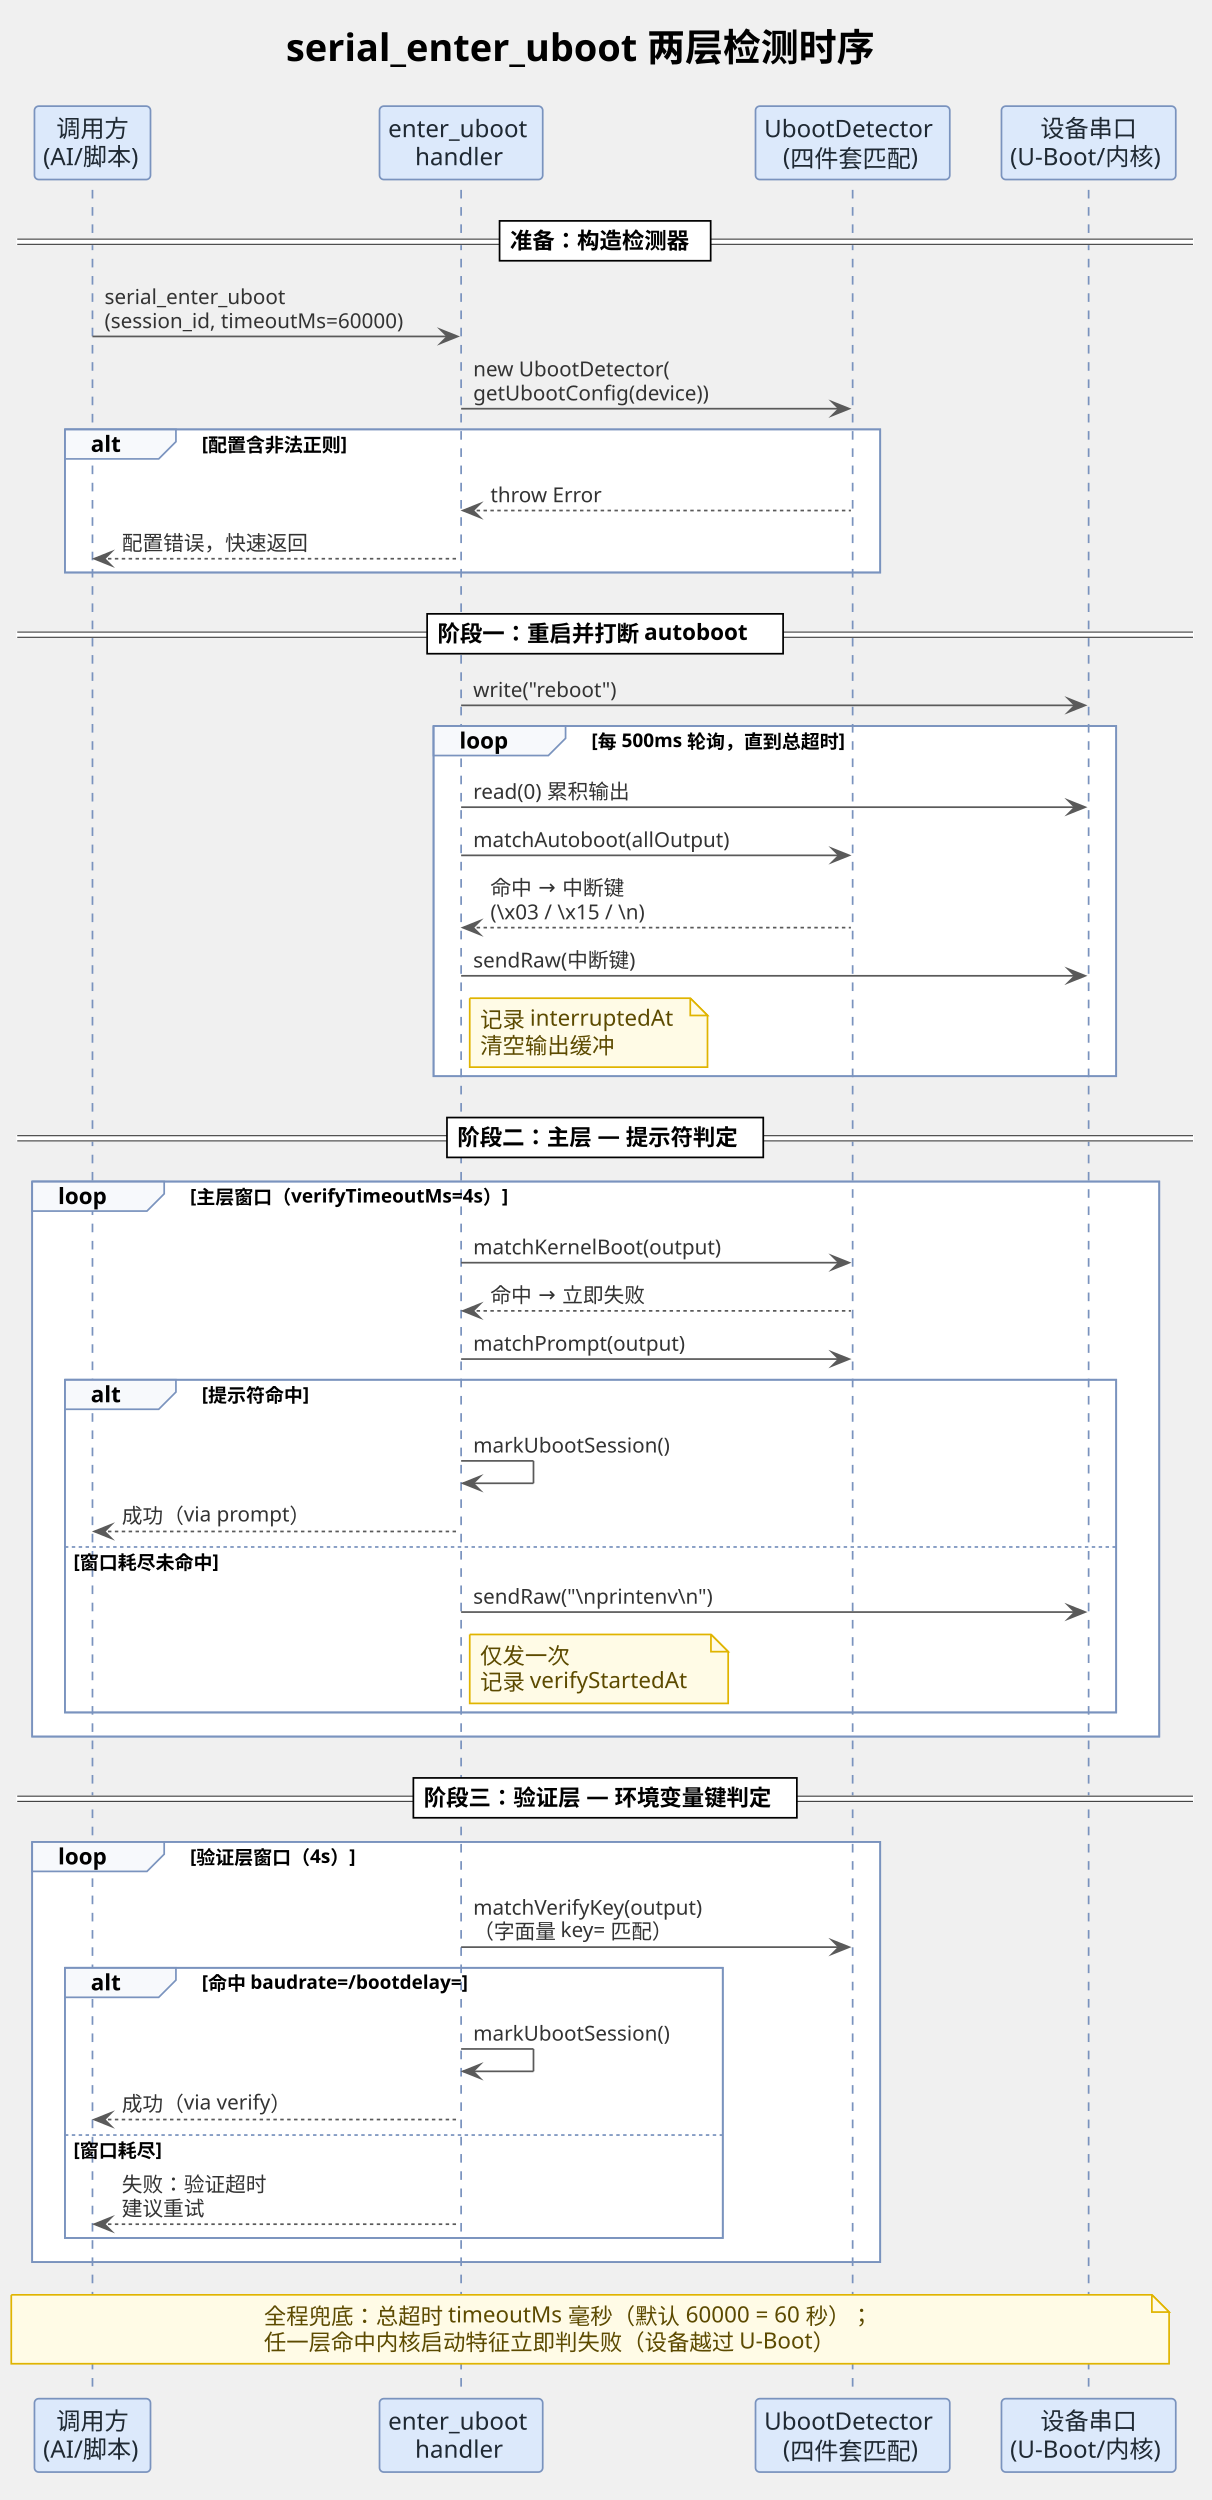
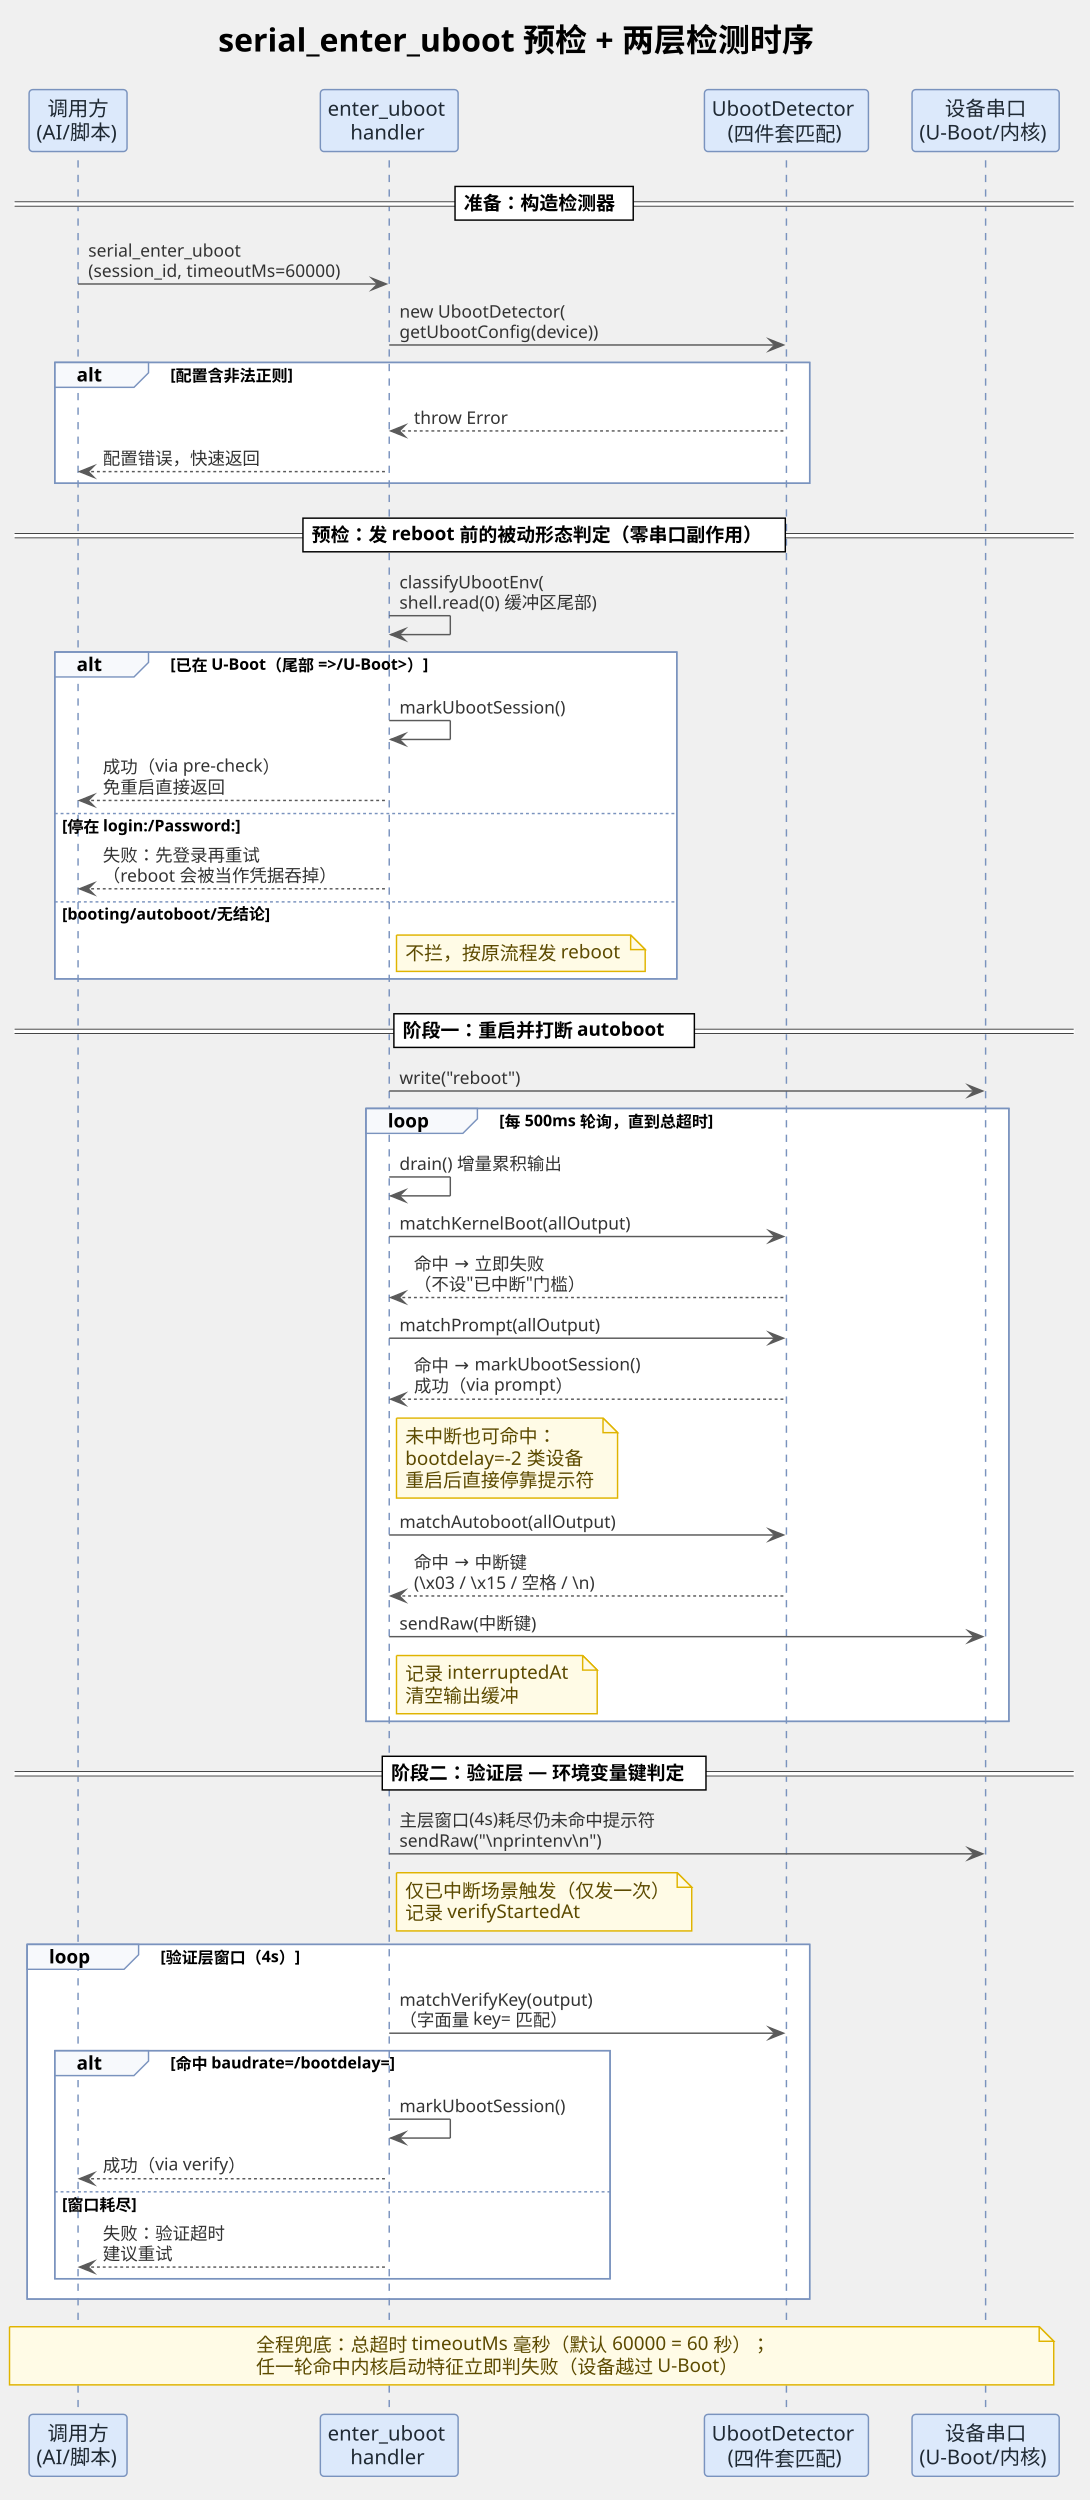
- <svg xmlns="http://www.w3.org/2000/svg" version="1.1" data-diagram-type="SEQUENCE" style="width:703px;height:1451px;background:#FFFFFF;" width="703px" height="1451px" viewBox="0 0 703 1451" zoomAndPan="magnify" preserveAspectRatio="none" contentStyleType="text/css">
+ <svg xmlns="http://www.w3.org/2000/svg" version="1.1" data-diagram-type="SEQUENCE" style="width:749px;height:1719px;background:#FFFFFF;" width="749px" height="1719px" viewBox="0 0 749 1719" zoomAndPan="magnify" preserveAspectRatio="none" contentStyleType="text/css">
  <defs />
  <g font-family="sans-serif" lengthAdjust="spacing">
    <g class="title" data-source-line="18">
-       <text x="165.971" y="35.421" fill="#000" font-size="22" textLength="369.478" font-weight="700" font-family="'Segoe UI'">serial_enter_uboot 两层检测时序</text>
-     </g>
-     <rect x="37.673" y="249.211" width="473.203" height="83.07" fill="#FFF" style="stroke:#FFF;stroke-width:1;" />
-     <rect x="37.673" y="249.211" width="473.203" height="83.07" fill="none" style="stroke:#7A93BE;stroke-width:1;" />
-     <rect x="251.634" y="421.383" width="396.203" height="203.242" fill="#FFF" style="stroke:#FFF;stroke-width:1;" />
-     <rect x="251.634" y="421.383" width="396.203" height="203.242" fill="none" style="stroke:#7A93BE;stroke-width:1;" />
-     <rect x="18.673" y="685.758" width="654.164" height="322.148" fill="#FFF" style="stroke:#FFF;stroke-width:1;" />
-     <rect x="18.673" y="685.758" width="654.164" height="322.148" fill="none" style="stroke:#7A93BE;stroke-width:1;" />
-     <rect x="37.673" y="800.797" width="610.164" height="193.109" fill="#FFF" style="stroke:#FFF;stroke-width:1;" />
-     <rect x="37.673" y="800.797" width="610.164" height="193.109" fill="none" style="stroke:#7A93BE;stroke-width:1;" />
-     <rect x="18.673" y="1069.039" width="492.203" height="243.883" fill="#FFF" style="stroke:#FFF;stroke-width:1;" />
-     <rect x="18.673" y="1069.039" width="492.203" height="243.883" fill="none" style="stroke:#7A93BE;stroke-width:1;" />
-     <rect x="37.673" y="1142.109" width="381.824" height="156.813" fill="#FFF" style="stroke:#FFF;stroke-width:1;" />
-     <rect x="37.673" y="1142.109" width="381.824" height="156.813" fill="none" style="stroke:#7A93BE;stroke-width:1;" />
-     <g>
-       <rect x="50.173" y="110.203" width="8" height="1276.984" fill="#000" fill-opacity="0" />
-       <line x1="53.673" y1="110.203" x2="53.673" y2="1387.188" style="stroke:#7A93BE;stroke-width:1;stroke-dasharray:5,5;" />
-     </g>
-     <g>
-       <rect x="264.134" y="110.203" width="8" height="1276.984" fill="#000" fill-opacity="0" />
-       <line x1="267.634" y1="110.203" x2="267.634" y2="1387.188" style="stroke:#7A93BE;stroke-width:1;stroke-dasharray:5,5;" />
-     </g>
-     <g>
-       <rect x="491.376" y="110.203" width="8" height="1276.984" fill="#000" fill-opacity="0" />
-       <line x1="494.876" y1="110.203" x2="494.876" y2="1387.188" style="stroke:#7A93BE;stroke-width:1;stroke-dasharray:5,5;" />
-     </g>
-     <g>
-       <rect x="628.337" y="110.203" width="8" height="1276.984" fill="#000" fill-opacity="0" />
-       <line x1="631.837" y1="110.203" x2="631.837" y2="1387.188" style="stroke:#7A93BE;stroke-width:1;stroke-dasharray:5,5;" />
+       <text x="150.029" y="35.421" fill="#000" font-size="22" textLength="447.23" font-weight="700" font-family="'Segoe UI'">serial_enter_uboot 预检 + 两层检测时序</text>
+     </g>
+     <rect x="37.673" y="249.211" width="519.071" height="83.07" fill="#FFF" style="stroke:#FFF;stroke-width:1;" />
+     <rect x="37.673" y="249.211" width="519.071" height="83.07" fill="none" style="stroke:#7A93BE;stroke-width:1;" />
+     <rect x="37.673" y="448.352" width="427.693" height="224.719" fill="#FFF" style="stroke:#FFF;stroke-width:1;" />
+     <rect x="37.673" y="448.352" width="427.693" height="224.719" fill="none" style="stroke:#7A93BE;stroke-width:1;" />
+     <rect x="251.634" y="762.172" width="442.071" height="421.453" fill="#FFF" style="stroke:#FFF;stroke-width:1;" />
+     <rect x="251.634" y="762.172" width="442.071" height="421.453" fill="none" style="stroke:#7A93BE;stroke-width:1;" />
+     <rect x="18.673" y="1336.961" width="538.071" height="243.883" fill="#FFF" style="stroke:#FFF;stroke-width:1;" />
+     <rect x="18.673" y="1336.961" width="538.071" height="243.883" fill="none" style="stroke:#7A93BE;stroke-width:1;" />
+     <rect x="37.673" y="1410.031" width="381.824" height="156.813" fill="#FFF" style="stroke:#FFF;stroke-width:1;" />
+     <rect x="37.673" y="1410.031" width="381.824" height="156.813" fill="none" style="stroke:#7A93BE;stroke-width:1;" />
+     <g>
+       <rect x="50.173" y="110.203" width="8" height="1544.906" fill="#000" fill-opacity="0" />
+       <line x1="53.673" y1="110.203" x2="53.673" y2="1655.109" style="stroke:#7A93BE;stroke-width:1;stroke-dasharray:5,5;" />
+     </g>
+     <g>
+       <rect x="264.134" y="110.203" width="8" height="1544.906" fill="#000" fill-opacity="0" />
+       <line x1="267.634" y1="110.203" x2="267.634" y2="1655.109" style="stroke:#7A93BE;stroke-width:1;stroke-dasharray:5,5;" />
+     </g>
+     <g>
+       <rect x="537.245" y="110.203" width="8" height="1544.906" fill="#000" fill-opacity="0" />
+       <line x1="540.745" y1="110.203" x2="540.745" y2="1655.109" style="stroke:#7A93BE;stroke-width:1;stroke-dasharray:5,5;" />
+     </g>
+     <g>
+       <rect x="674.206" y="110.203" width="8" height="1544.906" fill="#000" fill-opacity="0" />
+       <line x1="677.706" y1="110.203" x2="677.706" y2="1655.109" style="stroke:#7A93BE;stroke-width:1;stroke-dasharray:5,5;" />
    </g>
    <rect x="20" y="61.609" width="67.347" height="42.594" fill="#DCE9FB" style="stroke:#7A93BE;stroke-width:1;" rx="2.5" ry="2.5" />
    <text x="32.673" y="79.604" fill="#1F2933" font-size="14" textLength="42" font-family="'Segoe UI'">调用方</text>
    <text x="25" y="95.901" fill="#1F2933" font-size="14" textLength="57.347" font-family="'Segoe UI'">(AI/脚本)</text>
    <rect x="220.272" y="61.609" width="94.725" height="42.594" fill="#DCE9FB" style="stroke:#7A93BE;stroke-width:1;" rx="2.5" ry="2.5" />
    <text x="225.272" y="79.604" fill="#1F2933" font-size="14" textLength="84.725" font-family="'Segoe UI'">enter_uboot</text>
    <text x="240.899" y="95.901" fill="#1F2933" font-size="14" textLength="53.471" font-family="'Segoe UI'">handler</text>
-     <rect x="438.497" y="61.609" width="112.758" height="42.594" fill="#DCE9FB" style="stroke:#7A93BE;stroke-width:1;" rx="2.5" ry="2.5" />
-     <text x="443.497" y="79.604" fill="#1F2933" font-size="14" textLength="102.758" font-family="'Segoe UI'">UbootDetector</text>
-     <text x="454.415" y="95.901" fill="#1F2933" font-size="14" textLength="80.924" font-family="'Segoe UI'">(四件套匹配)</text>
-     <rect x="581.255" y="61.609" width="101.164" height="42.594" fill="#DCE9FB" style="stroke:#7A93BE;stroke-width:1;" rx="2.5" ry="2.5" />
-     <text x="603.837" y="79.604" fill="#1F2933" font-size="14" textLength="56" font-family="'Segoe UI'">设备串口</text>
-     <text x="586.255" y="95.901" fill="#1F2933" font-size="14" textLength="91.164" font-family="'Segoe UI'">(U-Boot/内核)</text>
-     <rect x="20" y="1392.188" width="67.347" height="42.594" fill="#DCE9FB" style="stroke:#7A93BE;stroke-width:1;" rx="2.5" ry="2.5" />
-     <text x="32.673" y="1410.183" fill="#1F2933" font-size="14" textLength="42" font-family="'Segoe UI'">调用方</text>
-     <text x="25" y="1426.479" fill="#1F2933" font-size="14" textLength="57.347" font-family="'Segoe UI'">(AI/脚本)</text>
-     <rect x="220.272" y="1392.188" width="94.725" height="42.594" fill="#DCE9FB" style="stroke:#7A93BE;stroke-width:1;" rx="2.5" ry="2.5" />
-     <text x="225.272" y="1410.183" fill="#1F2933" font-size="14" textLength="84.725" font-family="'Segoe UI'">enter_uboot</text>
-     <text x="240.899" y="1426.479" fill="#1F2933" font-size="14" textLength="53.471" font-family="'Segoe UI'">handler</text>
-     <rect x="438.497" y="1392.188" width="112.758" height="42.594" fill="#DCE9FB" style="stroke:#7A93BE;stroke-width:1;" rx="2.5" ry="2.5" />
-     <text x="443.497" y="1410.183" fill="#1F2933" font-size="14" textLength="102.758" font-family="'Segoe UI'">UbootDetector</text>
-     <text x="454.415" y="1426.479" fill="#1F2933" font-size="14" textLength="80.924" font-family="'Segoe UI'">(四件套匹配)</text>
-     <rect x="581.255" y="1392.188" width="101.164" height="42.594" fill="#DCE9FB" style="stroke:#7A93BE;stroke-width:1;" rx="2.5" ry="2.5" />
-     <text x="603.837" y="1410.183" fill="#1F2933" font-size="14" textLength="56" font-family="'Segoe UI'">设备串口</text>
-     <text x="586.255" y="1426.479" fill="#1F2933" font-size="14" textLength="91.164" font-family="'Segoe UI'">(U-Boot/内核)</text>
-     <rect x="10" y="138.77" width="682.419" height="3" fill="#FFF" style="stroke:#FFF;stroke-width:1;" />
-     <line x1="10" y1="138.77" x2="692.419" y2="138.77" style="stroke:#000;stroke-width:0.5;" />
-     <line x1="10" y1="141.77" x2="692.419" y2="141.77" style="stroke:#000;stroke-width:0.5;" />
-     <rect x="289.947" y="128.203" width="122.526" height="23.133" fill="#FFF" style="stroke:#000;stroke-width:1;" />
-     <text x="295.947" y="144.27" fill="#000" font-size="13" textLength="104" font-weight="700" font-family="'Segoe UI'">准备：构造检测器</text>
+     <rect x="484.366" y="61.609" width="112.758" height="42.594" fill="#DCE9FB" style="stroke:#7A93BE;stroke-width:1;" rx="2.5" ry="2.5" />
+     <text x="489.366" y="79.604" fill="#1F2933" font-size="14" textLength="102.758" font-family="'Segoe UI'">UbootDetector</text>
+     <text x="500.283" y="95.901" fill="#1F2933" font-size="14" textLength="80.924" font-family="'Segoe UI'">(四件套匹配)</text>
+     <rect x="627.124" y="61.609" width="101.164" height="42.594" fill="#DCE9FB" style="stroke:#7A93BE;stroke-width:1;" rx="2.5" ry="2.5" />
+     <text x="649.706" y="79.604" fill="#1F2933" font-size="14" textLength="56" font-family="'Segoe UI'">设备串口</text>
+     <text x="632.124" y="95.901" fill="#1F2933" font-size="14" textLength="91.164" font-family="'Segoe UI'">(U-Boot/内核)</text>
+     <rect x="20" y="1660.109" width="67.347" height="42.594" fill="#DCE9FB" style="stroke:#7A93BE;stroke-width:1;" rx="2.5" ry="2.5" />
+     <text x="32.673" y="1678.104" fill="#1F2933" font-size="14" textLength="42" font-family="'Segoe UI'">调用方</text>
+     <text x="25" y="1694.401" fill="#1F2933" font-size="14" textLength="57.347" font-family="'Segoe UI'">(AI/脚本)</text>
+     <rect x="220.272" y="1660.109" width="94.725" height="42.594" fill="#DCE9FB" style="stroke:#7A93BE;stroke-width:1;" rx="2.5" ry="2.5" />
+     <text x="225.272" y="1678.104" fill="#1F2933" font-size="14" textLength="84.725" font-family="'Segoe UI'">enter_uboot</text>
+     <text x="240.899" y="1694.401" fill="#1F2933" font-size="14" textLength="53.471" font-family="'Segoe UI'">handler</text>
+     <rect x="484.366" y="1660.109" width="112.758" height="42.594" fill="#DCE9FB" style="stroke:#7A93BE;stroke-width:1;" rx="2.5" ry="2.5" />
+     <text x="489.366" y="1678.104" fill="#1F2933" font-size="14" textLength="102.758" font-family="'Segoe UI'">UbootDetector</text>
+     <text x="500.283" y="1694.401" fill="#1F2933" font-size="14" textLength="80.924" font-family="'Segoe UI'">(四件套匹配)</text>
+     <rect x="627.124" y="1660.109" width="101.164" height="42.594" fill="#DCE9FB" style="stroke:#7A93BE;stroke-width:1;" rx="2.5" ry="2.5" />
+     <text x="649.706" y="1678.104" fill="#1F2933" font-size="14" textLength="56" font-family="'Segoe UI'">设备串口</text>
+     <text x="632.124" y="1694.401" fill="#1F2933" font-size="14" textLength="91.164" font-family="'Segoe UI'">(U-Boot/内核)</text>
+     <rect x="10" y="138.77" width="728.288" height="3" fill="#FFF" style="stroke:#FFF;stroke-width:1;" />
+     <line x1="10" y1="138.77" x2="738.288" y2="138.77" style="stroke:#000;stroke-width:0.5;" />
+     <line x1="10" y1="141.77" x2="738.288" y2="141.77" style="stroke:#000;stroke-width:0.5;" />
+     <rect x="312.881" y="128.203" width="122.526" height="23.133" fill="#FFF" style="stroke:#000;stroke-width:1;" />
+     <text x="318.881" y="144.27" fill="#000" font-size="13" textLength="104" font-weight="700" font-family="'Segoe UI'">准备：构造检测器</text>
    <polygon points="255.634,191.273,265.634,195.273,255.634,199.273,259.634,195.273" fill="#5A5A5A" style="stroke:#5A5A5A;stroke-width:1;stroke-linejoin:miter;stroke-miterlimit:10;" />
    <line x1="53.673" y1="195.273" x2="261.634" y2="195.273" style="stroke:#5A5A5A;stroke-width:1;" />
    <text x="60.673" y="176.475" fill="#333" font-size="12" textLength="111.211" font-family="'Segoe UI'">serial_enter_uboot</text>
    <text x="60.673" y="190.443" fill="#333" font-size="12" textLength="189.961" font-family="'Segoe UI'">(session_id, timeoutMs=60000)</text>
-     <polygon points="482.876,233.211,492.876,237.211,482.876,241.211,486.876,237.211" fill="#5A5A5A" style="stroke:#5A5A5A;stroke-width:1;stroke-linejoin:miter;stroke-miterlimit:10;" />
-     <line x1="267.634" y1="237.211" x2="488.876" y2="237.211" style="stroke:#5A5A5A;stroke-width:1;" />
+     <polygon points="528.745,233.211,538.745,237.211,528.745,241.211,532.745,237.211" fill="#5A5A5A" style="stroke:#5A5A5A;stroke-width:1;stroke-linejoin:miter;stroke-miterlimit:10;" />
+     <line x1="267.634" y1="237.211" x2="534.745" y2="237.211" style="stroke:#5A5A5A;stroke-width:1;" />
    <text x="274.634" y="218.412" fill="#333" font-size="12" textLength="121.377" font-family="'Segoe UI'">new UbootDetector(</text>
    <text x="274.634" y="232.381" fill="#333" font-size="12" textLength="147.457" font-family="'Segoe UI'">getUbootConfig(device))</text>
    <path d="M37.673,249.211 L102.116,249.211 L102.116,256.344 L92.116,266.344 L37.673,266.344 L37.673,249.211" style="stroke:#7A93BE;stroke-width:1;" fill="#F7F9FC" />
-     <rect x="37.673" y="249.211" width="473.203" height="83.07" fill="none" style="stroke:#7A93BE;stroke-width:1;" />
+     <rect x="37.673" y="249.211" width="519.071" height="83.07" fill="none" style="stroke:#7A93BE;stroke-width:1;" />
    <text x="52.673" y="262.278" fill="#000" font-size="13" textLength="19.443" font-weight="700" font-family="'Segoe UI'">alt</text>
    <text x="117.116" y="261.421" fill="#000" font-size="11" textLength="87.054" font-weight="700" font-family="'Segoe UI'">[配置含非法正则]</text>
    <polygon points="278.634,292.313,268.634,296.313,278.634,300.313,274.634,296.313" fill="#5A5A5A" style="stroke:#5A5A5A;stroke-width:1;stroke-linejoin:miter;stroke-miterlimit:10;" />
-     <line x1="272.634" y1="296.313" x2="493.876" y2="296.313" style="stroke:#5A5A5A;stroke-width:1;stroke-dasharray:2,2;" />
+     <line x1="272.634" y1="296.313" x2="539.745" y2="296.313" style="stroke:#5A5A5A;stroke-width:1;stroke-dasharray:2,2;" />
    <text x="284.634" y="291.482" fill="#333" font-size="12" textLength="67.939" font-family="'Segoe UI'">throw Error</text>
    <polygon points="64.673,320.281,54.673,324.281,64.673,328.281,60.673,324.281" fill="#5A5A5A" style="stroke:#5A5A5A;stroke-width:1;stroke-linejoin:miter;stroke-miterlimit:10;" />
    <line x1="58.673" y1="324.281" x2="266.634" y2="324.281" style="stroke:#5A5A5A;stroke-width:1;stroke-dasharray:2,2;" />
    <text x="70.673" y="319.451" fill="#333" font-size="12" textLength="108.001" font-family="'Segoe UI'">配置错误，快速返回</text>
-     <rect x="10" y="366.848" width="682.419" height="3" fill="#FFF" style="stroke:#FFF;stroke-width:1;" />
-     <line x1="10" y1="366.848" x2="692.419" y2="366.848" style="stroke:#000;stroke-width:0.5;" />
-     <line x1="10" y1="369.848" x2="692.419" y2="369.848" style="stroke:#000;stroke-width:0.5;" />
-     <rect x="247.906" y="356.281" width="206.607" height="23.133" fill="#FFF" style="stroke:#000;stroke-width:1;" />
-     <text x="253.906" y="372.348" fill="#000" font-size="13" textLength="188.081" font-weight="700" font-family="'Segoe UI'">阶段一：重启并打断 autoboot</text>
-     <polygon points="619.837,405.383,629.837,409.383,619.837,413.383,623.837,409.383" fill="#5A5A5A" style="stroke:#5A5A5A;stroke-width:1;stroke-linejoin:miter;stroke-miterlimit:10;" />
-     <line x1="267.634" y1="409.383" x2="625.837" y2="409.383" style="stroke:#5A5A5A;stroke-width:1;" />
-     <text x="274.634" y="404.553" fill="#333" font-size="12" textLength="89.895" font-family="'Segoe UI'">write("reboot")</text>
-     <path d="M251.634,421.383 L328.258,421.383 L328.258,428.516 L318.258,438.516 L251.634,438.516 L251.634,421.383" style="stroke:#7A93BE;stroke-width:1;" fill="#F7F9FC" />
-     <rect x="251.634" y="421.383" width="396.203" height="203.242" fill="none" style="stroke:#7A93BE;stroke-width:1;" />
-     <text x="266.634" y="434.45" fill="#000" font-size="13" textLength="31.624" font-weight="700" font-family="'Segoe UI'">loop</text>
-     <text x="343.258" y="433.593" fill="#000" font-size="11" textLength="157.684" font-weight="700" font-family="'Segoe UI'">[每 500ms 轮询，直到总超时]</text>
-     <polygon points="619.837,464.484,629.837,468.484,619.837,472.484,623.837,468.484" fill="#5A5A5A" style="stroke:#5A5A5A;stroke-width:1;stroke-linejoin:miter;stroke-miterlimit:10;" />
-     <line x1="267.634" y1="468.484" x2="625.837" y2="468.484" style="stroke:#5A5A5A;stroke-width:1;" />
-     <text x="274.634" y="463.654" fill="#333" font-size="12" textLength="96.1" font-family="'Segoe UI'">read(0) 累积输出</text>
-     <polygon points="482.876,492.453,492.876,496.453,482.876,500.453,486.876,496.453" fill="#5A5A5A" style="stroke:#5A5A5A;stroke-width:1;stroke-linejoin:miter;stroke-miterlimit:10;" />
-     <line x1="267.634" y1="496.453" x2="488.876" y2="496.453" style="stroke:#5A5A5A;stroke-width:1;" />
-     <text x="274.634" y="491.623" fill="#333" font-size="12" textLength="157.887" font-family="'Segoe UI'">matchAutoboot(allOutput)</text>
-     <polygon points="278.634,534.391,268.634,538.391,278.634,542.391,274.634,538.391" fill="#5A5A5A" style="stroke:#5A5A5A;stroke-width:1;stroke-linejoin:miter;stroke-miterlimit:10;" />
-     <line x1="272.634" y1="538.391" x2="493.876" y2="538.391" style="stroke:#5A5A5A;stroke-width:1;stroke-dasharray:2,2;" />
-     <text x="284.634" y="519.592" fill="#333" font-size="12" textLength="77.684" font-family="'Segoe UI'">命中 → 中断键</text>
-     <text x="284.634" y="533.561" fill="#333" font-size="12" textLength="97.184" font-family="'Segoe UI'">(\x03 / \x15 / \n)</text>
-     <polygon points="619.837,562.359,629.837,566.359,619.837,570.359,623.837,566.359" fill="#5A5A5A" style="stroke:#5A5A5A;stroke-width:1;stroke-linejoin:miter;stroke-miterlimit:10;" />
-     <line x1="267.634" y1="566.359" x2="625.837" y2="566.359" style="stroke:#5A5A5A;stroke-width:1;" />
-     <text x="274.634" y="561.529" fill="#333" font-size="12" textLength="99.727" font-family="'Segoe UI'">sendRaw(中断键)</text>
-     <path d="M272.634,579.359 L272.634,619.359 L410.634,619.359 L410.634,589.359 L400.634,579.359 L272.634,579.359" style="stroke:#E0B400;stroke-width:1;" fill="#FFFBE6" />
-     <path d="M400.634,579.359 L400.634,589.359 L410.634,589.359 L400.634,579.359" style="stroke:#E0B400;stroke-width:1;" fill="#FFFBE6" />
-     <text x="278.634" y="596.426" fill="#5C4A00" font-size="13" textLength="117.597" font-family="'Segoe UI'">记录 interruptedAt</text>
-     <text x="278.634" y="611.559" fill="#5C4A00" font-size="13" textLength="78" font-family="'Segoe UI'">清空输出缓冲</text>
-     <rect x="10" y="659.191" width="682.419" height="3" fill="#FFF" style="stroke:#FFF;stroke-width:1;" />
-     <line x1="10" y1="659.191" x2="692.419" y2="659.191" style="stroke:#000;stroke-width:0.5;" />
-     <line x1="10" y1="662.191" x2="692.419" y2="662.191" style="stroke:#000;stroke-width:0.5;" />
-     <rect x="259.421" y="648.625" width="183.578" height="23.133" fill="#FFF" style="stroke:#000;stroke-width:1;" />
-     <text x="265.421" y="664.692" fill="#000" font-size="13" textLength="165.052" font-weight="700" font-family="'Segoe UI'">阶段二：主层 — 提示符判定</text>
-     <path d="M18.673,685.758 L95.297,685.758 L95.297,692.891 L85.297,702.891 L18.673,702.891 L18.673,685.758" style="stroke:#7A93BE;stroke-width:1;" fill="#F7F9FC" />
-     <rect x="18.673" y="685.758" width="654.164" height="322.148" fill="none" style="stroke:#7A93BE;stroke-width:1;" />
-     <text x="33.673" y="698.825" fill="#000" font-size="13" textLength="31.624" font-weight="700" font-family="'Segoe UI'">loop</text>
-     <text x="110.297" y="697.968" fill="#000" font-size="11" textLength="203.591" font-weight="700" font-family="'Segoe UI'">[主层窗口（verifyTimeoutMs=4s）]</text>
-     <polygon points="482.876,728.859,492.876,732.859,482.876,736.859,486.876,732.859" fill="#5A5A5A" style="stroke:#5A5A5A;stroke-width:1;stroke-linejoin:miter;stroke-miterlimit:10;" />
-     <line x1="267.634" y1="732.859" x2="488.876" y2="732.859" style="stroke:#5A5A5A;stroke-width:1;" />
-     <text x="274.634" y="728.029" fill="#333" font-size="12" textLength="153.023" font-family="'Segoe UI'">matchKernelBoot(output)</text>
-     <polygon points="278.634,756.828,268.634,760.828,278.634,764.828,274.634,760.828" fill="#5A5A5A" style="stroke:#5A5A5A;stroke-width:1;stroke-linejoin:miter;stroke-miterlimit:10;" />
-     <line x1="272.634" y1="760.828" x2="493.876" y2="760.828" style="stroke:#5A5A5A;stroke-width:1;stroke-dasharray:2,2;" />
-     <text x="284.634" y="755.998" fill="#333" font-size="12" textLength="89.684" font-family="'Segoe UI'">命中 → 立即失败</text>
-     <polygon points="482.876,784.797,492.876,788.797,482.876,792.797,486.876,788.797" fill="#5A5A5A" style="stroke:#5A5A5A;stroke-width:1;stroke-linejoin:miter;stroke-miterlimit:10;" />
-     <line x1="267.634" y1="788.797" x2="488.876" y2="788.797" style="stroke:#5A5A5A;stroke-width:1;" />
-     <text x="274.634" y="783.967" fill="#333" font-size="12" textLength="130.418" font-family="'Segoe UI'">matchPrompt(output)</text>
-     <path d="M37.673,800.797 L102.116,800.797 L102.116,807.93 L92.116,817.93 L37.673,817.93 L37.673,800.797" style="stroke:#7A93BE;stroke-width:1;" fill="#F7F9FC" />
-     <rect x="37.673" y="800.797" width="610.164" height="193.109" fill="none" style="stroke:#7A93BE;stroke-width:1;" />
-     <text x="52.673" y="813.864" fill="#000" font-size="13" textLength="19.443" font-weight="700" font-family="'Segoe UI'">alt</text>
-     <text x="117.116" y="813.007" fill="#000" font-size="11" textLength="65.054" font-weight="700" font-family="'Segoe UI'">[提示符命中]</text>
-     <line x1="267.634" y1="847.898" x2="309.634" y2="847.898" style="stroke:#5A5A5A;stroke-width:1;" />
-     <line x1="309.634" y1="847.898" x2="309.634" y2="860.898" style="stroke:#5A5A5A;stroke-width:1;" />
-     <line x1="268.634" y1="860.898" x2="309.634" y2="860.898" style="stroke:#5A5A5A;stroke-width:1;" />
-     <polygon points="278.634,856.898,268.634,860.898,278.634,864.898,274.634,860.898" fill="#5A5A5A" style="stroke:#5A5A5A;stroke-width:1;stroke-linejoin:miter;stroke-miterlimit:10;" />
-     <text x="274.634" y="843.068" fill="#333" font-size="12" textLength="121.863" font-family="'Segoe UI'">markUbootSession()</text>
-     <polygon points="64.673,884.867,54.673,888.867,64.673,892.867,60.673,888.867" fill="#5A5A5A" style="stroke:#5A5A5A;stroke-width:1;stroke-linejoin:miter;stroke-miterlimit:10;" />
-     <line x1="58.673" y1="888.867" x2="266.634" y2="888.867" style="stroke:#5A5A5A;stroke-width:1;stroke-dasharray:2,2;" />
-     <text x="70.673" y="884.037" fill="#333" font-size="12" textLength="113.508" font-family="'Segoe UI'">成功（via prompt）</text>
-     <line x1="37.673" y1="897.867" x2="647.837" y2="897.867" style="stroke:#7A93BE;stroke-width:1;stroke-dasharray:2,2;" />
-     <text x="42.673" y="910.078" fill="#000" font-size="11" textLength="87.054" font-weight="700" font-family="'Segoe UI'">[窗口耗尽未命中]</text>
-     <polygon points="619.837,931.641,629.837,935.641,619.837,939.641,623.837,935.641" fill="#5A5A5A" style="stroke:#5A5A5A;stroke-width:1;stroke-linejoin:miter;stroke-miterlimit:10;" />
-     <line x1="267.634" y1="935.641" x2="625.837" y2="935.641" style="stroke:#5A5A5A;stroke-width:1;" />
-     <text x="274.634" y="930.811" fill="#333" font-size="12" textLength="148.348" font-family="'Segoe UI'">sendRaw("\nprintenv\n")</text>
-     <path d="M272.634,948.641 L272.634,988.641 L422.634,988.641 L422.634,958.641 L412.634,948.641 L272.634,948.641" style="stroke:#E0B400;stroke-width:1;" fill="#FFFBE6" />
-     <path d="M412.634,948.641 L412.634,958.641 L422.634,958.641 L412.634,948.641" style="stroke:#E0B400;stroke-width:1;" fill="#FFFBE6" />
-     <text x="278.634" y="965.708" fill="#5C4A00" font-size="13" textLength="52" font-family="'Segoe UI'">仅发一次</text>
-     <text x="278.634" y="980.84" fill="#5C4A00" font-size="13" textLength="129.048" font-family="'Segoe UI'">记录 verifyStartedAt</text>
-     <rect x="10" y="1042.473" width="682.419" height="3" fill="#FFF" style="stroke:#FFF;stroke-width:1;" />
-     <line x1="10" y1="1042.473" x2="692.419" y2="1042.473" style="stroke:#000;stroke-width:0.5;" />
-     <line x1="10" y1="1045.473" x2="692.419" y2="1045.473" style="stroke:#000;stroke-width:0.5;" />
-     <rect x="239.921" y="1031.906" width="222.578" height="23.133" fill="#FFF" style="stroke:#000;stroke-width:1;" />
-     <text x="245.921" y="1047.973" fill="#000" font-size="13" textLength="204.052" font-weight="700" font-family="'Segoe UI'">阶段三：验证层 — 环境变量键判定</text>
-     <path d="M18.673,1069.039 L95.297,1069.039 L95.297,1076.172 L85.297,1086.172 L18.673,1086.172 L18.673,1069.039" style="stroke:#7A93BE;stroke-width:1;" fill="#F7F9FC" />
-     <rect x="18.673" y="1069.039" width="492.203" height="243.883" fill="none" style="stroke:#7A93BE;stroke-width:1;" />
-     <text x="33.673" y="1082.106" fill="#000" font-size="13" textLength="31.624" font-weight="700" font-family="'Segoe UI'">loop</text>
-     <text x="110.297" y="1081.25" fill="#000" font-size="11" textLength="101.255" font-weight="700" font-family="'Segoe UI'">[验证层窗口（4s）]</text>
-     <polygon points="482.876,1126.109,492.876,1130.109,482.876,1134.109,486.876,1130.109" fill="#5A5A5A" style="stroke:#5A5A5A;stroke-width:1;stroke-linejoin:miter;stroke-miterlimit:10;" />
-     <line x1="267.634" y1="1130.109" x2="488.876" y2="1130.109" style="stroke:#5A5A5A;stroke-width:1;" />
-     <text x="274.634" y="1111.311" fill="#333" font-size="12" textLength="144.434" font-family="'Segoe UI'">matchVerifyKey(output)</text>
-     <text x="274.634" y="1125.279" fill="#333" font-size="12" textLength="123.118" font-family="'Segoe UI'">（字面量 key= 匹配）</text>
-     <path d="M37.673,1142.109 L102.116,1142.109 L102.116,1149.242 L92.116,1159.242 L37.673,1159.242 L37.673,1142.109" style="stroke:#7A93BE;stroke-width:1;" fill="#F7F9FC" />
-     <rect x="37.673" y="1142.109" width="381.824" height="156.813" fill="none" style="stroke:#7A93BE;stroke-width:1;" />
-     <text x="52.673" y="1155.176" fill="#000" font-size="13" textLength="19.443" font-weight="700" font-family="'Segoe UI'">alt</text>
-     <text x="117.116" y="1154.32" fill="#000" font-size="11" textLength="176.848" font-weight="700" font-family="'Segoe UI'">[命中 baudrate=/bootdelay=]</text>
-     <line x1="267.634" y1="1189.211" x2="309.634" y2="1189.211" style="stroke:#5A5A5A;stroke-width:1;" />
-     <line x1="309.634" y1="1189.211" x2="309.634" y2="1202.211" style="stroke:#5A5A5A;stroke-width:1;" />
-     <line x1="268.634" y1="1202.211" x2="309.634" y2="1202.211" style="stroke:#5A5A5A;stroke-width:1;" />
-     <polygon points="278.634,1198.211,268.634,1202.211,278.634,1206.211,274.634,1202.211" fill="#5A5A5A" style="stroke:#5A5A5A;stroke-width:1;stroke-linejoin:miter;stroke-miterlimit:10;" />
-     <text x="274.634" y="1184.381" fill="#333" font-size="12" textLength="121.863" font-family="'Segoe UI'">markUbootSession()</text>
-     <polygon points="64.673,1226.18,54.673,1230.18,64.673,1234.18,60.673,1230.18" fill="#5A5A5A" style="stroke:#5A5A5A;stroke-width:1;stroke-linejoin:miter;stroke-miterlimit:10;" />
-     <line x1="58.673" y1="1230.18" x2="266.634" y2="1230.18" style="stroke:#5A5A5A;stroke-width:1;stroke-dasharray:2,2;" />
-     <text x="70.673" y="1225.35" fill="#333" font-size="12" textLength="103.682" font-family="'Segoe UI'">成功（via verify）</text>
-     <line x1="37.673" y1="1239.18" x2="419.497" y2="1239.18" style="stroke:#7A93BE;stroke-width:1;stroke-dasharray:2,2;" />
-     <text x="42.673" y="1251.39" fill="#000" font-size="11" textLength="54.054" font-weight="700" font-family="'Segoe UI'">[窗口耗尽]</text>
-     <polygon points="64.673,1286.922,54.673,1290.922,64.673,1294.922,60.673,1290.922" fill="#5A5A5A" style="stroke:#5A5A5A;stroke-width:1;stroke-linejoin:miter;stroke-miterlimit:10;" />
-     <line x1="58.673" y1="1290.922" x2="266.634" y2="1290.922" style="stroke:#5A5A5A;stroke-width:1;stroke-dasharray:2,2;" />
-     <text x="70.673" y="1272.123" fill="#333" font-size="12" textLength="84.001" font-family="'Segoe UI'">失败：验证超时</text>
-     <text x="70.673" y="1286.092" fill="#333" font-size="12" textLength="48" font-family="'Segoe UI'">建议重试</text>
-     <path d="M6.546,1331.922 L6.546,1371.922 L678.546,1371.922 L678.546,1341.922 L668.546,1331.922 L6.546,1331.922" style="stroke:#E0B400;stroke-width:1;" fill="#FFFBE6" />
-     <path d="M668.546,1331.922 L668.546,1341.922 L678.546,1341.922 L668.546,1331.922" style="stroke:#E0B400;stroke-width:1;" fill="#FFFBE6" />
-     <text x="153.138" y="1348.989" fill="#5C4A00" font-size="13" textLength="370.234" font-family="'Segoe UI'">全程兜底：总超时 timeoutMs 毫秒（默认 60000 = 60 秒）；</text>
-     <text x="153.138" y="1364.122" fill="#5C4A00" font-size="13" textLength="334.262" font-family="'Segoe UI'">任一层命中内核启动特征立即判失败（设备越过 U-Boot）</text>
+     <rect x="10" y="366.848" width="728.288" height="3" fill="#FFF" style="stroke:#FFF;stroke-width:1;" />
+     <line x1="10" y1="366.848" x2="738.288" y2="366.848" style="stroke:#000;stroke-width:0.5;" />
+     <line x1="10" y1="369.848" x2="738.288" y2="369.848" style="stroke:#000;stroke-width:0.5;" />
+     <rect x="208.313" y="356.281" width="331.662" height="23.133" fill="#FFF" style="stroke:#000;stroke-width:1;" />
+     <text x="214.313" y="372.348" fill="#000" font-size="13" textLength="317.662" font-weight="700" font-family="'Segoe UI'">预检：发 reboot 前的被动形态判定（零串口副作用）</text>
+     <line x1="267.634" y1="423.352" x2="309.634" y2="423.352" style="stroke:#5A5A5A;stroke-width:1;" />
+     <line x1="309.634" y1="423.352" x2="309.634" y2="436.352" style="stroke:#5A5A5A;stroke-width:1;" />
+     <line x1="268.634" y1="436.352" x2="309.634" y2="436.352" style="stroke:#5A5A5A;stroke-width:1;" />
+     <polygon points="278.634,432.352,268.634,436.352,278.634,440.352,274.634,436.352" fill="#5A5A5A" style="stroke:#5A5A5A;stroke-width:1;stroke-linejoin:miter;stroke-miterlimit:10;" />
+     <text x="274.634" y="404.553" fill="#333" font-size="12" textLength="107.209" font-family="'Segoe UI'">classifyUbootEnv(</text>
+     <text x="274.634" y="418.521" fill="#333" font-size="12" textLength="144.504" font-family="'Segoe UI'">shell.read(0) 缓冲区尾部)</text>
+     <path d="M37.673,448.352 L102.116,448.352 L102.116,455.484 L92.116,465.484 L37.673,465.484 L37.673,448.352" style="stroke:#7A93BE;stroke-width:1;" fill="#F7F9FC" />
+     <rect x="37.673" y="448.352" width="427.693" height="224.719" fill="none" style="stroke:#7A93BE;stroke-width:1;" />
+     <text x="52.673" y="461.418" fill="#000" font-size="13" textLength="19.443" font-weight="700" font-family="'Segoe UI'">alt</text>
+     <text x="117.116" y="460.562" fill="#000" font-size="11" textLength="199.89" font-weight="700" font-family="'Segoe UI'">[已在 U-Boot（尾部 =&gt;/U-Boot&gt;）]</text>
+     <line x1="267.634" y1="495.453" x2="309.634" y2="495.453" style="stroke:#5A5A5A;stroke-width:1;" />
+     <line x1="309.634" y1="495.453" x2="309.634" y2="508.453" style="stroke:#5A5A5A;stroke-width:1;" />
+     <line x1="268.634" y1="508.453" x2="309.634" y2="508.453" style="stroke:#5A5A5A;stroke-width:1;" />
+     <polygon points="278.634,504.453,268.634,508.453,278.634,512.453,274.634,508.453" fill="#5A5A5A" style="stroke:#5A5A5A;stroke-width:1;stroke-linejoin:miter;stroke-miterlimit:10;" />
+     <text x="274.634" y="490.623" fill="#333" font-size="12" textLength="121.863" font-family="'Segoe UI'">markUbootSession()</text>
+     <polygon points="64.673,546.391,54.673,550.391,64.673,554.391,60.673,550.391" fill="#5A5A5A" style="stroke:#5A5A5A;stroke-width:1;stroke-linejoin:miter;stroke-miterlimit:10;" />
+     <line x1="58.673" y1="550.391" x2="266.634" y2="550.391" style="stroke:#5A5A5A;stroke-width:1;stroke-dasharray:2,2;" />
+     <text x="70.673" y="531.592" fill="#333" font-size="12" textLength="129" font-family="'Segoe UI'">成功（via pre-check）</text>
+     <text x="70.673" y="545.561" fill="#333" font-size="12" textLength="84.001" font-family="'Segoe UI'">免重启直接返回</text>
+     <line x1="37.673" y1="559.391" x2="465.366" y2="559.391" style="stroke:#7A93BE;stroke-width:1;stroke-dasharray:2,2;" />
+     <text x="42.673" y="571.601" fill="#000" font-size="11" textLength="139.1" font-weight="700" font-family="'Segoe UI'">[停在 login:/Password:]</text>
+     <polygon points="64.673,607.133,54.673,611.133,64.673,615.133,60.673,611.133" fill="#5A5A5A" style="stroke:#5A5A5A;stroke-width:1;stroke-linejoin:miter;stroke-miterlimit:10;" />
+     <line x1="58.673" y1="611.133" x2="266.634" y2="611.133" style="stroke:#5A5A5A;stroke-width:1;stroke-dasharray:2,2;" />
+     <text x="70.673" y="592.334" fill="#333" font-size="12" textLength="108.001" font-family="'Segoe UI'">失败：先登录再重试</text>
+     <text x="70.673" y="606.303" fill="#333" font-size="12" textLength="163.138" font-family="'Segoe UI'">（reboot 会被当作凭据吞掉）</text>
+     <line x1="37.673" y1="620.133" x2="465.366" y2="620.133" style="stroke:#7A93BE;stroke-width:1;stroke-dasharray:2,2;" />
+     <text x="42.673" y="632.343" fill="#000" font-size="11" textLength="155.128" font-weight="700" font-family="'Segoe UI'">[booting/autoboot/无结论]</text>
+     <path d="M272.634,642.938 L272.634,667.938 L443.634,667.938 L443.634,652.938 L433.634,642.938 L272.634,642.938" style="stroke:#E0B400;stroke-width:1;" fill="#FFFBE6" />
+     <path d="M433.634,642.938 L433.634,652.938 L443.634,652.938 L433.634,642.938" style="stroke:#E0B400;stroke-width:1;" fill="#FFFBE6" />
+     <text x="278.634" y="660.004" fill="#5C4A00" font-size="13" textLength="150.732" font-family="'Segoe UI'">不拦，按原流程发 reboot</text>
+     <rect x="10" y="707.637" width="728.288" height="3" fill="#FFF" style="stroke:#FFF;stroke-width:1;" />
+     <line x1="10" y1="707.637" x2="738.288" y2="707.637" style="stroke:#000;stroke-width:0.5;" />
+     <line x1="10" y1="710.637" x2="738.288" y2="710.637" style="stroke:#000;stroke-width:0.5;" />
+     <rect x="270.84" y="697.07" width="206.607" height="23.133" fill="#FFF" style="stroke:#000;stroke-width:1;" />
+     <text x="276.84" y="713.137" fill="#000" font-size="13" textLength="188.081" font-weight="700" font-family="'Segoe UI'">阶段一：重启并打断 autoboot</text>
+     <polygon points="665.706,746.172,675.706,750.172,665.706,754.172,669.706,750.172" fill="#5A5A5A" style="stroke:#5A5A5A;stroke-width:1;stroke-linejoin:miter;stroke-miterlimit:10;" />
+     <line x1="267.634" y1="750.172" x2="671.706" y2="750.172" style="stroke:#5A5A5A;stroke-width:1;" />
+     <text x="274.634" y="745.342" fill="#333" font-size="12" textLength="89.895" font-family="'Segoe UI'">write("reboot")</text>
+     <path d="M251.634,762.172 L328.258,762.172 L328.258,769.305 L318.258,779.305 L251.634,779.305 L251.634,762.172" style="stroke:#7A93BE;stroke-width:1;" fill="#F7F9FC" />
+     <rect x="251.634" y="762.172" width="442.071" height="421.453" fill="none" style="stroke:#7A93BE;stroke-width:1;" />
+     <text x="266.634" y="775.239" fill="#000" font-size="13" textLength="31.624" font-weight="700" font-family="'Segoe UI'">loop</text>
+     <text x="343.258" y="774.382" fill="#000" font-size="11" textLength="157.684" font-weight="700" font-family="'Segoe UI'">[每 500ms 轮询，直到总超时]</text>
+     <line x1="267.634" y1="809.273" x2="309.634" y2="809.273" style="stroke:#5A5A5A;stroke-width:1;" />
+     <line x1="309.634" y1="809.273" x2="309.634" y2="822.273" style="stroke:#5A5A5A;stroke-width:1;" />
+     <line x1="268.634" y1="822.273" x2="309.634" y2="822.273" style="stroke:#5A5A5A;stroke-width:1;" />
+     <polygon points="278.634,818.273,268.634,822.273,278.634,826.273,274.634,822.273" fill="#5A5A5A" style="stroke:#5A5A5A;stroke-width:1;stroke-linejoin:miter;stroke-miterlimit:10;" />
+     <text x="274.634" y="804.443" fill="#333" font-size="12" textLength="116.022" font-family="'Segoe UI'">drain() 增量累积输出</text>
+     <polygon points="528.745,846.242,538.745,850.242,528.745,854.242,532.745,850.242" fill="#5A5A5A" style="stroke:#5A5A5A;stroke-width:1;stroke-linejoin:miter;stroke-miterlimit:10;" />
+     <line x1="267.634" y1="850.242" x2="534.745" y2="850.242" style="stroke:#5A5A5A;stroke-width:1;" />
+     <text x="274.634" y="845.412" fill="#333" font-size="12" textLength="169.148" font-family="'Segoe UI'">matchKernelBoot(allOutput)</text>
+     <polygon points="278.634,888.18,268.634,892.18,278.634,896.18,274.634,892.18" fill="#5A5A5A" style="stroke:#5A5A5A;stroke-width:1;stroke-linejoin:miter;stroke-miterlimit:10;" />
+     <line x1="272.634" y1="892.18" x2="539.745" y2="892.18" style="stroke:#5A5A5A;stroke-width:1;stroke-dasharray:2,2;" />
+     <text x="284.634" y="873.381" fill="#333" font-size="12" textLength="89.684" font-family="'Segoe UI'">命中 → 立即失败</text>
+     <text x="284.634" y="887.35" fill="#333" font-size="12" textLength="119.04" font-family="'Segoe UI'">（不设"已中断"门槛）</text>
+     <polygon points="528.745,916.148,538.745,920.148,528.745,924.148,532.745,920.148" fill="#5A5A5A" style="stroke:#5A5A5A;stroke-width:1;stroke-linejoin:miter;stroke-miterlimit:10;" />
+     <line x1="267.634" y1="920.148" x2="534.745" y2="920.148" style="stroke:#5A5A5A;stroke-width:1;" />
+     <text x="274.634" y="915.318" fill="#333" font-size="12" textLength="146.543" font-family="'Segoe UI'">matchPrompt(allOutput)</text>
+     <polygon points="278.634,958.086,268.634,962.086,278.634,966.086,274.634,962.086" fill="#5A5A5A" style="stroke:#5A5A5A;stroke-width:1;stroke-linejoin:miter;stroke-miterlimit:10;" />
+     <line x1="272.634" y1="962.086" x2="539.745" y2="962.086" style="stroke:#5A5A5A;stroke-width:1;stroke-dasharray:2,2;" />
+     <text x="284.634" y="943.287" fill="#333" font-size="12" textLength="163.547" font-family="'Segoe UI'">命中 → markUbootSession()</text>
+     <text x="284.634" y="957.256" fill="#333" font-size="12" textLength="113.508" font-family="'Segoe UI'">成功（via prompt）</text>
+     <path d="M272.634,975.086 L272.634,1030.086 L424.634,1030.086 L424.634,985.086 L414.634,975.086 L272.634,975.086" style="stroke:#E0B400;stroke-width:1;" fill="#FFFBE6" />
+     <path d="M414.634,975.086 L414.634,985.086 L424.634,985.086 L414.634,975.086" style="stroke:#E0B400;stroke-width:1;" fill="#FFFBE6" />
+     <text x="278.634" y="992.153" fill="#5C4A00" font-size="13" textLength="104" font-family="'Segoe UI'">未中断也可命中：</text>
+     <text x="278.634" y="1007.286" fill="#5C4A00" font-size="13" textLength="131.765" font-family="'Segoe UI'">bootdelay=-2 类设备</text>
+     <text x="278.634" y="1022.418" fill="#5C4A00" font-size="13" textLength="130" font-family="'Segoe UI'">重启后直接停靠提示符</text>
+     <polygon points="528.745,1051.453,538.745,1055.453,528.745,1059.453,532.745,1055.453" fill="#5A5A5A" style="stroke:#5A5A5A;stroke-width:1;stroke-linejoin:miter;stroke-miterlimit:10;" />
+     <line x1="267.634" y1="1055.453" x2="534.745" y2="1055.453" style="stroke:#5A5A5A;stroke-width:1;" />
+     <text x="274.634" y="1050.623" fill="#333" font-size="12" textLength="157.887" font-family="'Segoe UI'">matchAutoboot(allOutput)</text>
+     <polygon points="278.634,1093.391,268.634,1097.391,278.634,1101.391,274.634,1097.391" fill="#5A5A5A" style="stroke:#5A5A5A;stroke-width:1;stroke-linejoin:miter;stroke-miterlimit:10;" />
+     <line x1="272.634" y1="1097.391" x2="539.745" y2="1097.391" style="stroke:#5A5A5A;stroke-width:1;stroke-dasharray:2,2;" />
+     <text x="284.634" y="1078.592" fill="#333" font-size="12" textLength="77.684" font-family="'Segoe UI'">命中 → 中断键</text>
+     <text x="284.634" y="1092.561" fill="#333" font-size="12" textLength="132.856" font-family="'Segoe UI'">(\x03 / \x15 / 空格 / \n)</text>
+     <polygon points="665.706,1121.359,675.706,1125.359,665.706,1129.359,669.706,1125.359" fill="#5A5A5A" style="stroke:#5A5A5A;stroke-width:1;stroke-linejoin:miter;stroke-miterlimit:10;" />
+     <line x1="267.634" y1="1125.359" x2="671.706" y2="1125.359" style="stroke:#5A5A5A;stroke-width:1;" />
+     <text x="274.634" y="1120.529" fill="#333" font-size="12" textLength="99.727" font-family="'Segoe UI'">sendRaw(中断键)</text>
+     <path d="M272.634,1138.359 L272.634,1178.359 L410.634,1178.359 L410.634,1148.359 L400.634,1138.359 L272.634,1138.359" style="stroke:#E0B400;stroke-width:1;" fill="#FFFBE6" />
+     <path d="M400.634,1138.359 L400.634,1148.359 L410.634,1148.359 L400.634,1138.359" style="stroke:#E0B400;stroke-width:1;" fill="#FFFBE6" />
+     <text x="278.634" y="1155.426" fill="#5C4A00" font-size="13" textLength="117.597" font-family="'Segoe UI'">记录 interruptedAt</text>
+     <text x="278.634" y="1170.559" fill="#5C4A00" font-size="13" textLength="78" font-family="'Segoe UI'">清空输出缓冲</text>
+     <rect x="10" y="1218.191" width="728.288" height="3" fill="#FFF" style="stroke:#FFF;stroke-width:1;" />
+     <line x1="10" y1="1218.191" x2="738.288" y2="1218.191" style="stroke:#000;stroke-width:0.5;" />
+     <line x1="10" y1="1221.191" x2="738.288" y2="1221.191" style="stroke:#000;stroke-width:0.5;" />
+     <rect x="262.855" y="1207.625" width="222.578" height="23.133" fill="#FFF" style="stroke:#000;stroke-width:1;" />
+     <text x="268.855" y="1223.692" fill="#000" font-size="13" textLength="204.052" font-weight="700" font-family="'Segoe UI'">阶段二：验证层 — 环境变量键判定</text>
+     <polygon points="665.706,1270.695,675.706,1274.695,665.706,1278.695,669.706,1274.695" fill="#5A5A5A" style="stroke:#5A5A5A;stroke-width:1;stroke-linejoin:miter;stroke-miterlimit:10;" />
+     <line x1="267.634" y1="1274.695" x2="671.706" y2="1274.695" style="stroke:#5A5A5A;stroke-width:1;" />
+     <text x="274.634" y="1255.896" fill="#333" font-size="12" textLength="179.251" font-family="'Segoe UI'">主层窗口(4s)耗尽仍未命中提示符</text>
+     <text x="274.634" y="1269.865" fill="#333" font-size="12" textLength="148.348" font-family="'Segoe UI'">sendRaw("\nprintenv\n")</text>
+     <path d="M272.634,1287.695 L272.634,1327.695 L475.634,1327.695 L475.634,1297.695 L465.634,1287.695 L272.634,1287.695" style="stroke:#E0B400;stroke-width:1;" fill="#FFFBE6" />
+     <path d="M465.634,1287.695 L465.634,1297.695 L475.634,1297.695 L465.634,1287.695" style="stroke:#E0B400;stroke-width:1;" fill="#FFFBE6" />
+     <text x="278.634" y="1304.762" fill="#5C4A00" font-size="13" textLength="182" font-family="'Segoe UI'">仅已中断场景触发（仅发一次）</text>
+     <text x="278.634" y="1319.895" fill="#5C4A00" font-size="13" textLength="129.048" font-family="'Segoe UI'">记录 verifyStartedAt</text>
+     <path d="M18.673,1336.961 L95.297,1336.961 L95.297,1344.094 L85.297,1354.094 L18.673,1354.094 L18.673,1336.961" style="stroke:#7A93BE;stroke-width:1;" fill="#F7F9FC" />
+     <rect x="18.673" y="1336.961" width="538.071" height="243.883" fill="none" style="stroke:#7A93BE;stroke-width:1;" />
+     <text x="33.673" y="1350.028" fill="#000" font-size="13" textLength="31.624" font-weight="700" font-family="'Segoe UI'">loop</text>
+     <text x="110.297" y="1349.171" fill="#000" font-size="11" textLength="101.255" font-weight="700" font-family="'Segoe UI'">[验证层窗口（4s）]</text>
+     <polygon points="528.745,1394.031,538.745,1398.031,528.745,1402.031,532.745,1398.031" fill="#5A5A5A" style="stroke:#5A5A5A;stroke-width:1;stroke-linejoin:miter;stroke-miterlimit:10;" />
+     <line x1="267.634" y1="1398.031" x2="534.745" y2="1398.031" style="stroke:#5A5A5A;stroke-width:1;" />
+     <text x="274.634" y="1379.232" fill="#333" font-size="12" textLength="144.434" font-family="'Segoe UI'">matchVerifyKey(output)</text>
+     <text x="274.634" y="1393.201" fill="#333" font-size="12" textLength="123.118" font-family="'Segoe UI'">（字面量 key= 匹配）</text>
+     <path d="M37.673,1410.031 L102.116,1410.031 L102.116,1417.164 L92.116,1427.164 L37.673,1427.164 L37.673,1410.031" style="stroke:#7A93BE;stroke-width:1;" fill="#F7F9FC" />
+     <rect x="37.673" y="1410.031" width="381.824" height="156.813" fill="none" style="stroke:#7A93BE;stroke-width:1;" />
+     <text x="52.673" y="1423.098" fill="#000" font-size="13" textLength="19.443" font-weight="700" font-family="'Segoe UI'">alt</text>
+     <text x="117.116" y="1422.242" fill="#000" font-size="11" textLength="176.848" font-weight="700" font-family="'Segoe UI'">[命中 baudrate=/bootdelay=]</text>
+     <line x1="267.634" y1="1457.133" x2="309.634" y2="1457.133" style="stroke:#5A5A5A;stroke-width:1;" />
+     <line x1="309.634" y1="1457.133" x2="309.634" y2="1470.133" style="stroke:#5A5A5A;stroke-width:1;" />
+     <line x1="268.634" y1="1470.133" x2="309.634" y2="1470.133" style="stroke:#5A5A5A;stroke-width:1;" />
+     <polygon points="278.634,1466.133,268.634,1470.133,278.634,1474.133,274.634,1470.133" fill="#5A5A5A" style="stroke:#5A5A5A;stroke-width:1;stroke-linejoin:miter;stroke-miterlimit:10;" />
+     <text x="274.634" y="1452.303" fill="#333" font-size="12" textLength="121.863" font-family="'Segoe UI'">markUbootSession()</text>
+     <polygon points="64.673,1494.102,54.673,1498.102,64.673,1502.102,60.673,1498.102" fill="#5A5A5A" style="stroke:#5A5A5A;stroke-width:1;stroke-linejoin:miter;stroke-miterlimit:10;" />
+     <line x1="58.673" y1="1498.102" x2="266.634" y2="1498.102" style="stroke:#5A5A5A;stroke-width:1;stroke-dasharray:2,2;" />
+     <text x="70.673" y="1493.271" fill="#333" font-size="12" textLength="103.682" font-family="'Segoe UI'">成功（via verify）</text>
+     <line x1="37.673" y1="1507.102" x2="419.497" y2="1507.102" style="stroke:#7A93BE;stroke-width:1;stroke-dasharray:2,2;" />
+     <text x="42.673" y="1519.312" fill="#000" font-size="11" textLength="54.054" font-weight="700" font-family="'Segoe UI'">[窗口耗尽]</text>
+     <polygon points="64.673,1554.844,54.673,1558.844,64.673,1562.844,60.673,1558.844" fill="#5A5A5A" style="stroke:#5A5A5A;stroke-width:1;stroke-linejoin:miter;stroke-miterlimit:10;" />
+     <line x1="58.673" y1="1558.844" x2="266.634" y2="1558.844" style="stroke:#5A5A5A;stroke-width:1;stroke-dasharray:2,2;" />
+     <text x="70.673" y="1540.045" fill="#333" font-size="12" textLength="84.001" font-family="'Segoe UI'">失败：验证超时</text>
+     <text x="70.673" y="1554.014" fill="#333" font-size="12" textLength="48" font-family="'Segoe UI'">建议重试</text>
+     <path d="M6.546,1599.844 L6.546,1639.844 L724.546,1639.844 L724.546,1609.844 L714.546,1599.844 L6.546,1599.844" style="stroke:#E0B400;stroke-width:1;" fill="#FFFBE6" />
+     <path d="M714.546,1599.844 L714.546,1609.844 L724.546,1609.844 L714.546,1599.844" style="stroke:#E0B400;stroke-width:1;" fill="#FFFBE6" />
+     <text x="176.073" y="1616.911" fill="#5C4A00" font-size="13" textLength="370.234" font-family="'Segoe UI'">全程兜底：总超时 timeoutMs 毫秒（默认 60000 = 60 秒）；</text>
+     <text x="176.073" y="1632.043" fill="#5C4A00" font-size="13" textLength="334.262" font-family="'Segoe UI'">任一轮命中内核启动特征立即判失败（设备越过 U-Boot）</text>
  </g>
</svg>
